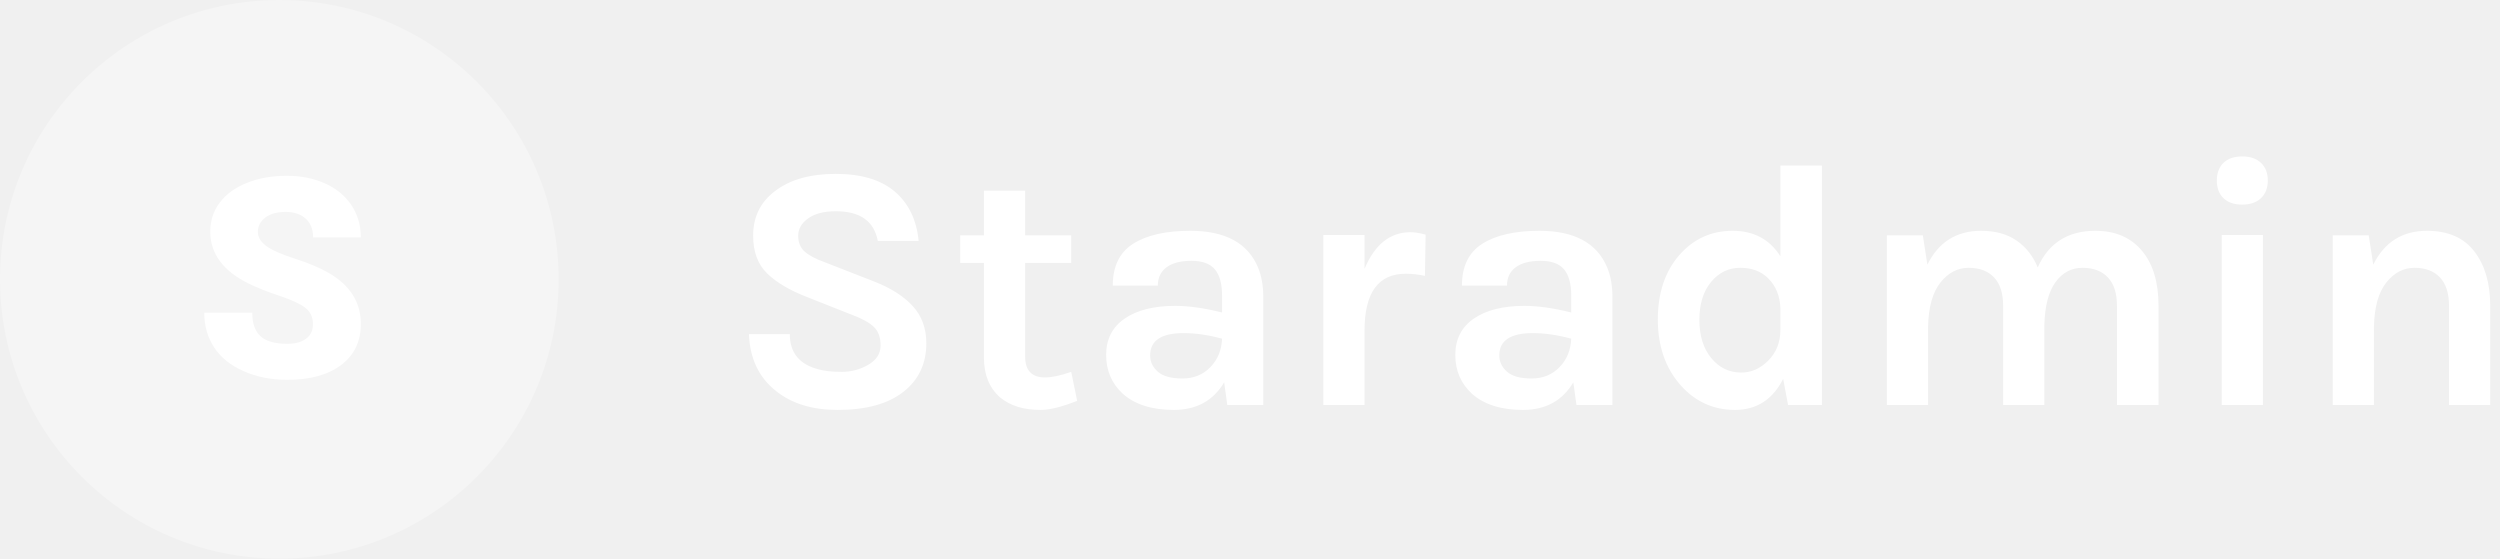
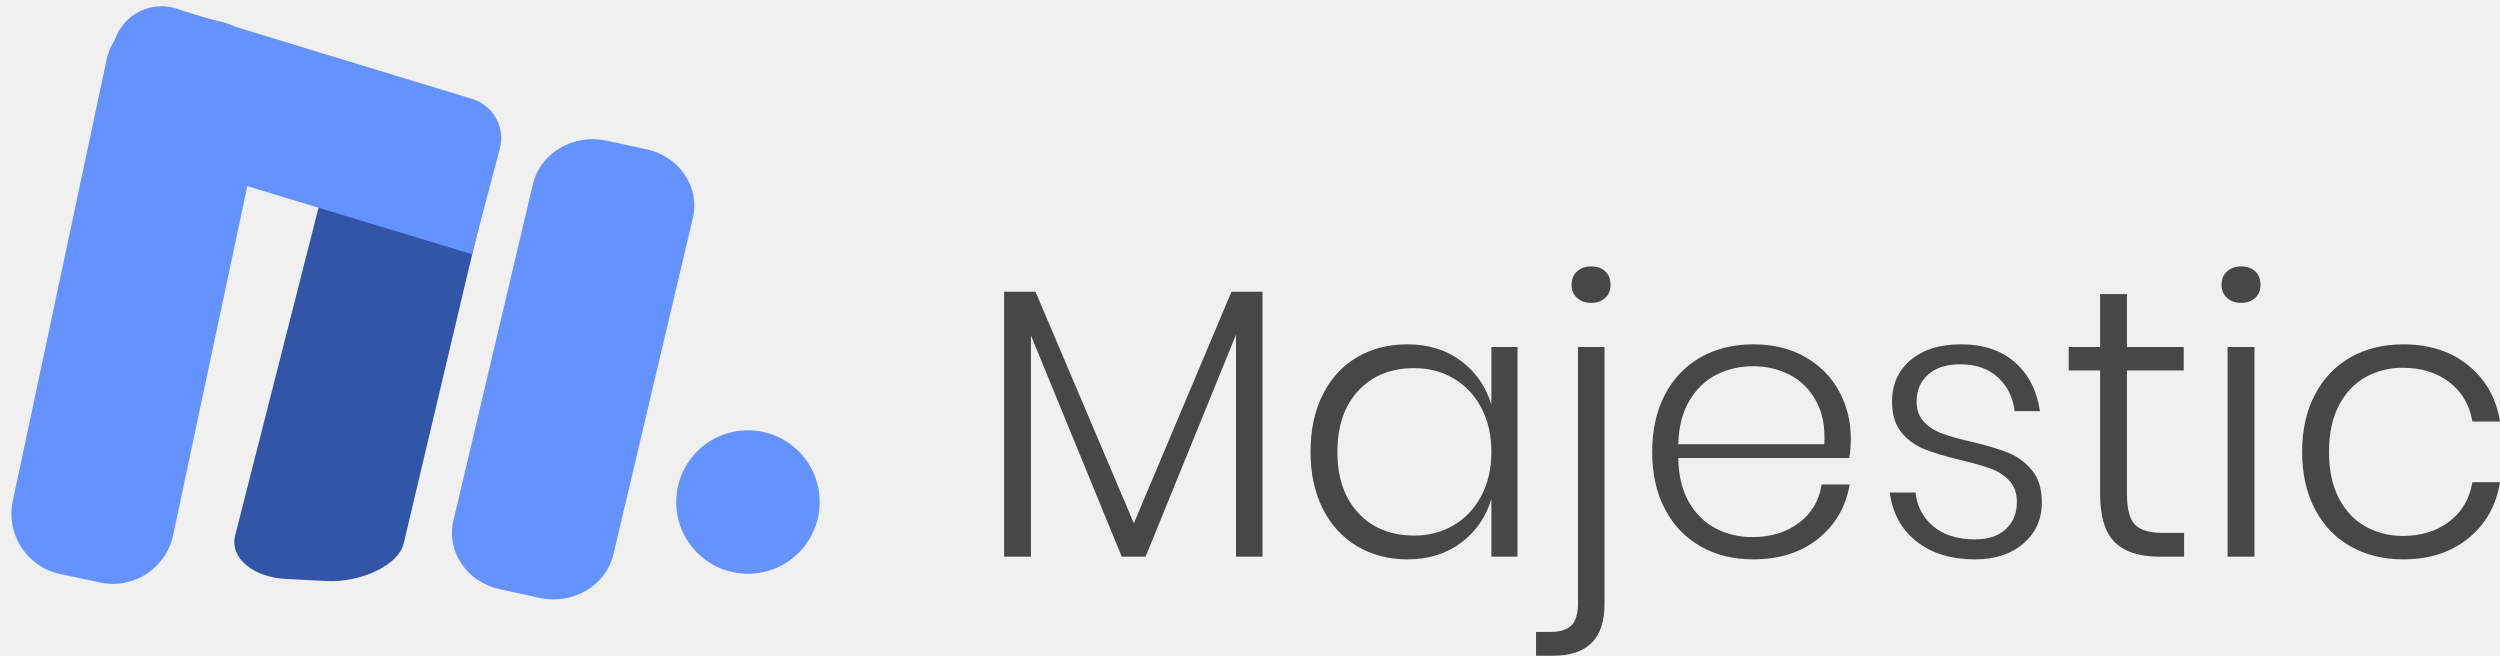
- <svg xmlns="http://www.w3.org/2000/svg" width="179px" height="40px" viewBox="0 0 179 40" version="1.1">
-   <g id="Symbols" stroke="none" stroke-width="1" fill="none" fill-rule="evenodd">
-     <g id="Group-7" fill="#FFFFFF">
-       <path d="M62.85,17.25 C62.583,15.833 61.583,15.125 59.85,15.125 C59,15.125 58.338,15.296 57.862,15.637 C57.387,15.979 57.15,16.392 57.15,16.875 C57.15,17.358 57.304,17.737 57.612,18.012 C57.921,18.288 58.4,18.542 59.05,18.775 L62.575,20.15 C63.775,20.617 64.7,21.204 65.35,21.913 C66,22.621 66.325,23.508 66.325,24.575 C66.325,26.042 65.775,27.204 64.675,28.062 C63.575,28.921 62.008,29.35 59.975,29.35 C58.175,29.35 56.717,28.908 55.6,28.025 C54.35,27.058 53.692,25.692 53.625,23.925 L56.55,23.925 C56.55,25.258 57.242,26.1 58.625,26.45 C59.042,26.567 59.592,26.625 60.275,26.625 C60.958,26.625 61.592,26.454 62.175,26.113 C62.758,25.771 63.05,25.313 63.05,24.738 C63.05,24.162 62.892,23.721 62.575,23.413 C62.258,23.104 61.742,22.817 61.025,22.55 L57.8,21.275 C56.55,20.792 55.592,20.225 54.925,19.575 C54.258,18.925 53.925,18.025 53.925,16.875 C53.925,15.525 54.45,14.458 55.5,13.675 C56.567,12.858 58.012,12.45 59.837,12.45 C61.663,12.45 63.071,12.871 64.062,13.713 C65.054,14.554 65.625,15.733 65.775,17.25 L62.85,17.25 Z M77.125,28.7 C76.025,29.133 75.158,29.35 74.525,29.35 C73.892,29.35 73.338,29.275 72.862,29.125 C72.387,28.975 71.967,28.75 71.6,28.45 C70.833,27.767 70.45,26.825 70.45,25.625 L70.45,18.825 L68.75,18.825 L68.75,16.85 L70.45,16.85 L70.45,13.65 L73.4,13.65 L73.4,16.85 L76.7,16.85 L76.7,18.825 L73.4,18.825 L73.4,25.525 C73.4,26.525 73.875,27.025 74.825,27.025 C75.308,27.025 75.933,26.892 76.7,26.625 L77.125,28.7 Z M84.15,21.9 C85.117,21.9 86.233,22.058 87.5,22.375 L87.5,21.175 C87.5,20.325 87.329,19.696 86.987,19.288 C86.646,18.879 86.088,18.675 85.312,18.675 C84.537,18.675 83.942,18.829 83.525,19.137 C83.108,19.446 82.9,19.883 82.9,20.45 L79.675,20.45 C79.675,19.067 80.162,18.067 81.138,17.45 C82.113,16.833 83.475,16.525 85.225,16.525 C87.725,16.525 89.342,17.4 90.075,19.15 C90.325,19.75 90.45,20.458 90.45,21.275 L90.45,29 L87.875,29 L87.65,27.375 C86.867,28.692 85.667,29.35 84.05,29.35 C82.483,29.35 81.267,28.967 80.4,28.2 C79.6,27.467 79.2,26.538 79.2,25.413 C79.2,24.287 79.642,23.421 80.525,22.812 C81.408,22.204 82.617,21.9 84.15,21.9 Z M87.5,24.25 C86.517,23.983 85.6,23.85 84.75,23.85 C83.15,23.85 82.35,24.383 82.35,25.45 C82.35,25.9 82.533,26.287 82.9,26.613 C83.267,26.938 83.854,27.1 84.662,27.1 C85.471,27.1 86.137,26.829 86.662,26.288 C87.188,25.746 87.467,25.067 87.5,24.25 Z M97.7,19.25 C98.433,17.5 99.533,16.625 101,16.625 C101.283,16.625 101.642,16.683 102.075,16.8 L102.025,19.75 C101.558,19.65 101.1,19.6 100.65,19.6 C98.683,19.6 97.7,20.958 97.7,23.675 L97.7,29 L94.75,29 L94.75,16.825 L97.7,16.825 L97.7,19.25 Z M109.15,21.9 C110.117,21.9 111.233,22.058 112.5,22.375 L112.5,21.175 C112.5,20.325 112.329,19.696 111.987,19.288 C111.646,18.879 111.088,18.675 110.312,18.675 C109.537,18.675 108.942,18.829 108.525,19.137 C108.108,19.446 107.9,19.883 107.9,20.45 L104.675,20.45 C104.675,19.067 105.162,18.067 106.138,17.45 C107.113,16.833 108.475,16.525 110.225,16.525 C112.725,16.525 114.342,17.4 115.075,19.15 C115.325,19.75 115.45,20.458 115.45,21.275 L115.45,29 L112.875,29 L112.65,27.375 C111.867,28.692 110.667,29.35 109.05,29.35 C107.483,29.35 106.267,28.967 105.4,28.2 C104.6,27.467 104.2,26.538 104.2,25.413 C104.2,24.287 104.642,23.421 105.525,22.812 C106.408,22.204 107.617,21.9 109.15,21.9 Z M112.5,24.25 C111.517,23.983 110.6,23.85 109.75,23.85 C108.15,23.85 107.35,24.383 107.35,25.45 C107.35,25.9 107.533,26.287 107.9,26.613 C108.267,26.938 108.854,27.1 109.662,27.1 C110.471,27.1 111.137,26.829 111.662,26.288 C112.188,25.746 112.467,25.067 112.5,24.25 Z M127.675,27.125 C126.925,28.608 125.775,29.35 124.225,29.35 C122.675,29.35 121.375,28.758 120.325,27.575 C119.242,26.342 118.7,24.775 118.7,22.875 C118.7,20.975 119.217,19.433 120.25,18.25 C121.267,17.1 122.533,16.525 124.05,16.525 C125.567,16.525 126.708,17.133 127.475,18.35 L127.475,11.85 L130.45,11.85 L130.45,29 L128.025,29 L127.675,27.125 Z M124.6,19.175 C123.767,19.175 123.071,19.512 122.513,20.188 C121.954,20.863 121.675,21.767 121.675,22.9 C121.675,24.033 121.958,24.946 122.525,25.637 C123.092,26.329 123.808,26.675 124.675,26.675 C125.392,26.675 126.033,26.392 126.6,25.825 C127.183,25.242 127.475,24.508 127.475,23.625 L127.475,22.05 C127.442,21.183 127.15,20.475 126.6,19.925 C126.1,19.425 125.433,19.175 124.6,19.175 Z M145.9,19.15 C146.683,17.4 148.058,16.525 150.025,16.525 C151.475,16.525 152.6,17.017 153.4,18 C154.167,18.933 154.55,20.233 154.55,21.9 L154.55,29 L151.575,29 L151.575,21.9 C151.575,21 151.358,20.321 150.925,19.863 C150.492,19.404 149.883,19.175 149.1,19.175 C148.317,19.175 147.675,19.517 147.175,20.2 C146.675,20.883 146.408,21.917 146.375,23.3 L146.375,29 L143.425,29 L143.425,21.9 C143.425,21 143.208,20.321 142.775,19.863 C142.342,19.404 141.733,19.175 140.95,19.175 C140.167,19.175 139.496,19.525 138.938,20.225 C138.379,20.925 138.083,21.975 138.05,23.375 L138.05,29 L135.1,29 L135.1,16.85 L137.675,16.85 L138,18.95 C138.8,17.333 140.083,16.525 141.85,16.525 C142.867,16.525 143.712,16.758 144.387,17.225 C145.063,17.692 145.567,18.333 145.9,19.15 Z M159.075,16.825 L162.025,16.825 L162.025,29 L159.075,29 L159.075,16.825 Z M158.725,12.925 C158.725,12.392 158.883,11.971 159.2,11.662 C159.517,11.354 159.967,11.2 160.55,11.2 C161.117,11.2 161.562,11.354 161.887,11.662 C162.213,11.971 162.375,12.392 162.375,12.925 C162.375,13.458 162.213,13.879 161.887,14.188 C161.562,14.496 161.117,14.65 160.55,14.65 C159.967,14.65 159.517,14.496 159.2,14.188 C158.883,13.879 158.725,13.458 158.725,12.925 Z M169.925,18.95 C170.725,17.333 172.008,16.525 173.775,16.525 C175.275,16.525 176.404,17.017 177.162,18 C177.921,18.983 178.3,20.283 178.3,21.9 L178.3,29 L175.35,29 L175.35,21.9 C175.35,21 175.133,20.321 174.7,19.863 C174.267,19.404 173.658,19.175 172.875,19.175 C172.092,19.175 171.421,19.525 170.863,20.225 C170.304,20.925 170.008,21.975 169.975,23.375 L169.975,29 L167.025,29 L167.025,16.85 L169.6,16.85 L169.925,18.95 Z" id="Staradmin" fill-rule="nonzero" />
-       <g id="Group">
-         <circle id="Oval" opacity="0.319" cx="20" cy="20" r="20" />
-         <path d="M22.408,23.221 C22.408,22.719 22.231,22.329 21.876,22.049 C21.521,21.769 20.898,21.479 20.006,21.18 C19.114,20.88 18.385,20.59 17.818,20.311 C15.976,19.406 15.055,18.162 15.055,16.58 C15.055,15.792 15.284,15.097 15.743,14.495 C16.202,13.893 16.852,13.424 17.691,13.089 C18.531,12.754 19.475,12.586 20.523,12.586 C21.546,12.586 22.462,12.768 23.272,13.133 C24.083,13.497 24.713,14.017 25.162,14.69 C25.611,15.364 25.836,16.134 25.836,17 L22.418,17 C22.418,16.421 22.241,15.971 21.886,15.652 C21.531,15.333 21.051,15.174 20.445,15.174 C19.833,15.174 19.35,15.309 18.995,15.579 C18.64,15.849 18.463,16.193 18.463,16.609 C18.463,16.974 18.658,17.304 19.049,17.601 C19.439,17.897 20.126,18.203 21.109,18.519 C22.092,18.834 22.9,19.174 23.531,19.539 C25.068,20.424 25.836,21.645 25.836,23.201 C25.836,24.445 25.367,25.421 24.43,26.131 C23.492,26.84 22.206,27.195 20.572,27.195 C19.42,27.195 18.377,26.989 17.442,26.575 C16.508,26.162 15.805,25.595 15.333,24.876 C14.861,24.157 14.625,23.328 14.625,22.391 L18.062,22.391 C18.062,23.152 18.259,23.714 18.653,24.075 C19.047,24.437 19.687,24.617 20.572,24.617 C21.139,24.617 21.586,24.495 21.915,24.251 C22.244,24.007 22.408,23.663 22.408,23.221 Z" id="S" fill-rule="nonzero" />
+ <svg xmlns="http://www.w3.org/2000/svg" width="122px" height="32px" viewBox="0 0 122 32" version="1.1">
+   <g id="Page-1" stroke="none" stroke-width="1" fill="none" fill-rule="evenodd">
+     <g id="majestic">
+       <path d="M61.61,14.237 L61.61,27.166 L60.317,27.166 L60.317,16.335 L55.905,27.166 L54.742,27.166 L50.311,16.373 L50.311,27.166 L49,27.166 L49,14.237 L50.532,14.237 L55.333,25.536 L60.096,14.237 L61.61,14.237 Z M68.681,16.804 C69.702,16.804 70.573,17.072 71.293,17.609 C72.013,18.147 72.509,18.859 72.779,19.746 L72.779,16.935 L74.053,16.935 L74.053,27.166 L72.779,27.166 L72.779,24.355 C72.509,25.242 72.013,25.954 71.293,26.491 C70.573,27.028 69.702,27.297 68.681,27.297 C67.77,27.297 66.955,27.084 66.235,26.66 C65.515,26.235 64.955,25.626 64.555,24.833 C64.154,24.04 63.954,23.112 63.954,22.05 C63.954,20.976 64.154,20.042 64.555,19.249 C64.955,18.456 65.511,17.85 66.225,17.431 C66.939,17.013 67.758,16.804 68.681,16.804 Z M69.013,17.965 C67.881,17.965 66.973,18.331 66.29,19.062 C65.607,19.792 65.265,20.789 65.265,22.05 C65.265,23.312 65.607,24.308 66.29,25.039 C66.973,25.77 67.881,26.135 69.013,26.135 C69.727,26.135 70.37,25.966 70.942,25.629 C71.515,25.292 71.964,24.814 72.29,24.196 C72.616,23.577 72.779,22.862 72.779,22.05 C72.779,21.238 72.616,20.523 72.29,19.905 C71.964,19.286 71.515,18.809 70.942,18.471 C70.37,18.134 69.727,17.965 69.013,17.965 Z M77.654,14.78 C77.37,14.78 77.14,14.699 76.961,14.536 C76.783,14.374 76.693,14.162 76.693,13.899 C76.693,13.625 76.783,13.406 76.961,13.244 C77.14,13.081 77.37,13 77.654,13 C77.937,13 78.164,13.081 78.337,13.244 C78.509,13.406 78.595,13.625 78.595,13.899 C78.595,14.162 78.509,14.374 78.337,14.536 C78.164,14.699 77.937,14.78 77.654,14.78 Z M74.958,30.838 L75.66,30.838 C76.127,30.838 76.469,30.732 76.684,30.52 C76.9,30.307 77.007,29.939 77.007,29.414 L77.007,16.935 L78.3,16.935 L78.3,29.489 C78.3,31.163 77.463,32 75.789,32 L74.958,32 L74.958,30.838 Z M85.5,26.21 C86.411,26.21 87.174,25.979 87.789,25.517 C88.405,25.055 88.774,24.43 88.897,23.643 L90.263,23.643 C90.079,24.73 89.568,25.61 88.731,26.285 C87.894,26.96 86.835,27.297 85.555,27.297 C84.595,27.297 83.743,27.088 82.998,26.669 C82.254,26.251 81.672,25.645 81.254,24.852 C80.835,24.058 80.626,23.125 80.626,22.05 C80.626,20.976 80.835,20.042 81.254,19.249 C81.672,18.456 82.254,17.85 82.998,17.431 C83.743,17.013 84.595,16.804 85.555,16.804 C86.54,16.804 87.392,17.013 88.112,17.431 C88.832,17.85 89.38,18.409 89.756,19.108 C90.131,19.808 90.319,20.57 90.319,21.394 C90.319,21.744 90.294,22.063 90.245,22.35 L81.9,22.35 C81.912,23.212 82.088,23.933 82.426,24.514 C82.765,25.095 83.205,25.523 83.746,25.798 C84.288,26.073 84.872,26.21 85.5,26.21 Z M85.555,17.872 C84.903,17.872 84.306,18.009 83.765,18.284 C83.223,18.559 82.783,18.98 82.444,19.549 C82.106,20.117 81.924,20.826 81.9,21.676 L89.026,21.676 C89.076,20.839 88.94,20.133 88.62,19.558 C88.3,18.984 87.869,18.559 87.328,18.284 C86.786,18.009 86.195,17.872 85.555,17.872 Z M95.691,16.804 C96.787,16.804 97.667,17.097 98.331,17.684 C98.996,18.272 99.402,19.065 99.55,20.064 L98.313,20.064 C98.239,19.402 97.971,18.856 97.51,18.425 C97.048,17.994 96.43,17.778 95.654,17.778 C94.99,17.778 94.47,17.944 94.094,18.275 C93.719,18.606 93.531,19.046 93.531,19.596 C93.531,20.008 93.651,20.339 93.891,20.589 C94.131,20.839 94.43,21.029 94.787,21.16 C95.143,21.291 95.624,21.426 96.227,21.563 C96.965,21.738 97.559,21.916 98.008,22.097 C98.457,22.278 98.842,22.562 99.162,22.95 C99.482,23.337 99.642,23.862 99.642,24.524 C99.642,25.336 99.344,26.001 98.747,26.519 C98.15,27.038 97.359,27.297 96.374,27.297 C95.217,27.297 94.27,27.006 93.531,26.426 C92.793,25.845 92.356,25.048 92.22,24.036 L93.476,24.036 C93.55,24.711 93.839,25.261 94.343,25.685 C94.848,26.11 95.531,26.322 96.393,26.322 C97.033,26.322 97.531,26.154 97.888,25.817 C98.245,25.479 98.424,25.042 98.424,24.505 C98.424,24.068 98.301,23.718 98.054,23.456 C97.808,23.193 97.504,22.997 97.14,22.865 C96.777,22.734 96.282,22.594 95.654,22.444 C94.928,22.269 94.347,22.094 93.91,21.919 C93.473,21.744 93.1,21.473 92.793,21.104 C92.485,20.736 92.331,20.233 92.331,19.596 C92.331,18.759 92.633,18.084 93.236,17.572 C93.839,17.06 94.657,16.804 95.691,16.804 Z M106.584,26.004 L106.584,27.166 L105.384,27.166 C104.412,27.166 103.685,26.931 103.205,26.463 C102.725,25.995 102.485,25.204 102.485,24.093 L102.485,18.078 L100.953,18.078 L100.953,16.935 L102.485,16.935 L102.485,14.349 L103.796,14.349 L103.796,16.935 L106.566,16.935 L106.566,18.078 L103.796,18.078 L103.796,24.111 C103.796,24.836 103.925,25.333 104.184,25.601 C104.442,25.87 104.898,26.004 105.55,26.004 L106.584,26.004 Z M108.412,13.899 C108.412,13.625 108.501,13.406 108.679,13.244 C108.858,13.081 109.089,13 109.372,13 C109.655,13 109.883,13.081 110.055,13.244 C110.227,13.406 110.313,13.625 110.313,13.899 C110.313,14.162 110.227,14.374 110.055,14.536 C109.883,14.699 109.655,14.78 109.372,14.78 C109.089,14.78 108.858,14.699 108.679,14.536 C108.501,14.374 108.412,14.162 108.412,13.899 Z M110.018,16.935 L110.018,27.166 L108.707,27.166 L108.707,16.935 L110.018,16.935 Z M117.274,16.804 C118.554,16.804 119.615,17.147 120.458,17.834 C121.302,18.521 121.815,19.433 122,20.57 L120.652,20.57 C120.517,19.758 120.141,19.118 119.526,18.649 C118.911,18.181 118.154,17.947 117.255,17.947 C116.603,17.947 116.003,18.097 115.455,18.396 C114.907,18.696 114.47,19.155 114.144,19.774 C113.818,20.392 113.655,21.151 113.655,22.05 C113.655,22.95 113.818,23.709 114.144,24.327 C114.47,24.945 114.907,25.404 115.455,25.704 C116.003,26.004 116.603,26.154 117.255,26.154 C118.154,26.154 118.911,25.92 119.526,25.451 C120.141,24.983 120.517,24.343 120.652,23.531 L122,23.531 C121.815,24.667 121.302,25.579 120.458,26.266 C119.615,26.953 118.554,27.297 117.274,27.297 C116.314,27.297 115.461,27.088 114.717,26.669 C113.972,26.251 113.39,25.645 112.972,24.852 C112.553,24.058 112.344,23.125 112.344,22.05 C112.344,20.976 112.553,20.042 112.972,19.249 C113.39,18.456 113.972,17.85 114.717,17.431 C115.461,17.013 116.314,16.804 117.274,16.804 Z" id="Majestic" fill="#474747" />
+       <g id="Group-5">
+         <rect id="Rectangle" fill="#6493FF" transform="translate(6.823354, 14.52571) rotate(12) translate(-6.823354, -14.52571) " x="2.823" y="0.526" width="8" height="28" rx="3" />
+         <path d="M20.692,5.628 L22.649,5.898 C24.269,6.122 25.304,7.158 24.959,8.212 L18.854,26.646 C18.509,27.7 16.575,28.371 14.954,28.147 L12.998,27.876 C11.377,27.652 10.343,26.616 10.687,25.562 L17.134,7.13 C17.479,6.077 19.072,5.404 20.692,5.628 Z" id="Rectangle-Copy" fill="#3155A7" transform="translate(17.82335, 16.88733) rotate(-5) translate(-17.82335, -16.88733) " />
+         <path d="M29.41,6.836 L31.366,7.226 C32.987,7.548 34.021,9.041 33.677,10.559 L30.087,27.04 C29.742,28.558 28.149,29.527 26.529,29.204 L24.572,28.815 C22.952,28.492 21.917,27 22.262,25.482 L25.852,9.001 C26.196,7.483 27.789,6.514 29.41,6.836 Z" id="Rectangle-Copy-2" fill="#6493FF" transform="translate(27.96918, 18.02023) rotate(1) translate(-27.96918, -18.02023) " />
+         <path d="M8.833,0.498 L23.041,4.828 C24.07,5.142 24.666,6.212 24.392,7.252 L23.032,12.407 L4.471,6.783 L5.533,2.18 C5.834,0.879 7.132,0.068 8.433,0.368 C8.57,0.4 8.704,0.443 8.833,0.498 Z" id="Path-2" fill="#6493FF" />
+         <circle id="Oval" fill="#6493FF" cx="36.5" cy="24.5" r="3.5" />
      </g>
    </g>
  </g>
</svg>
